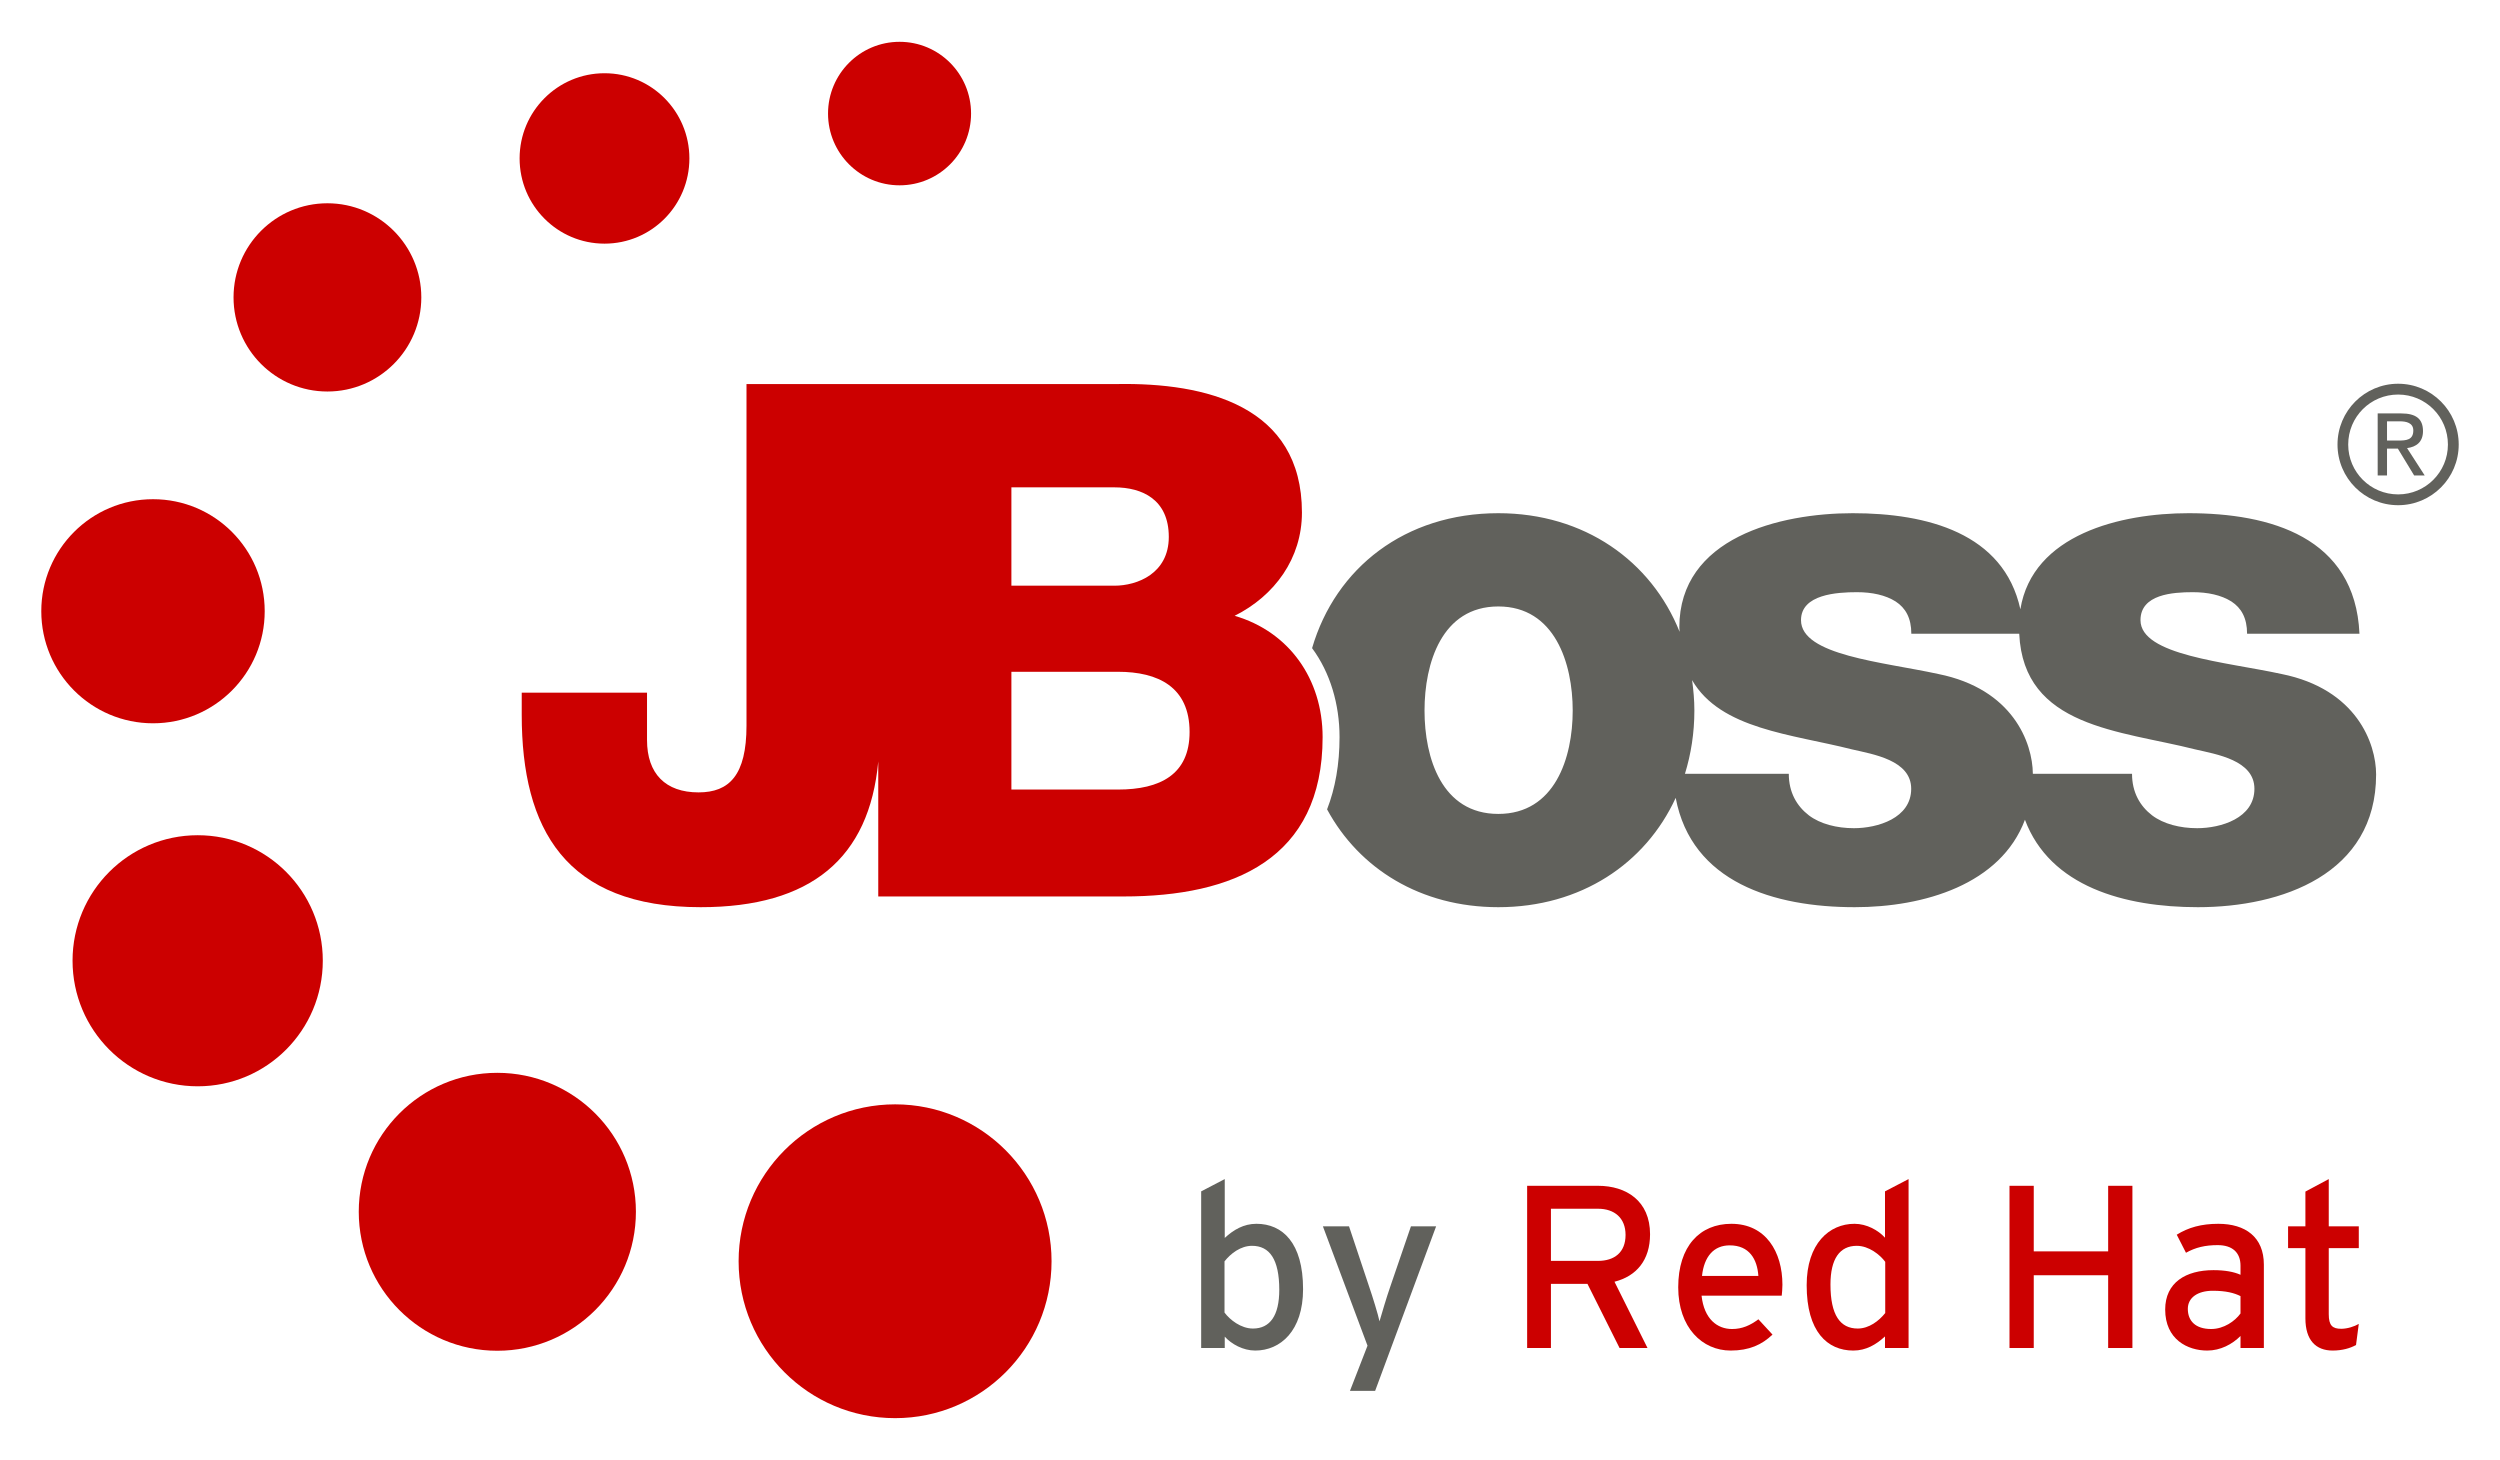
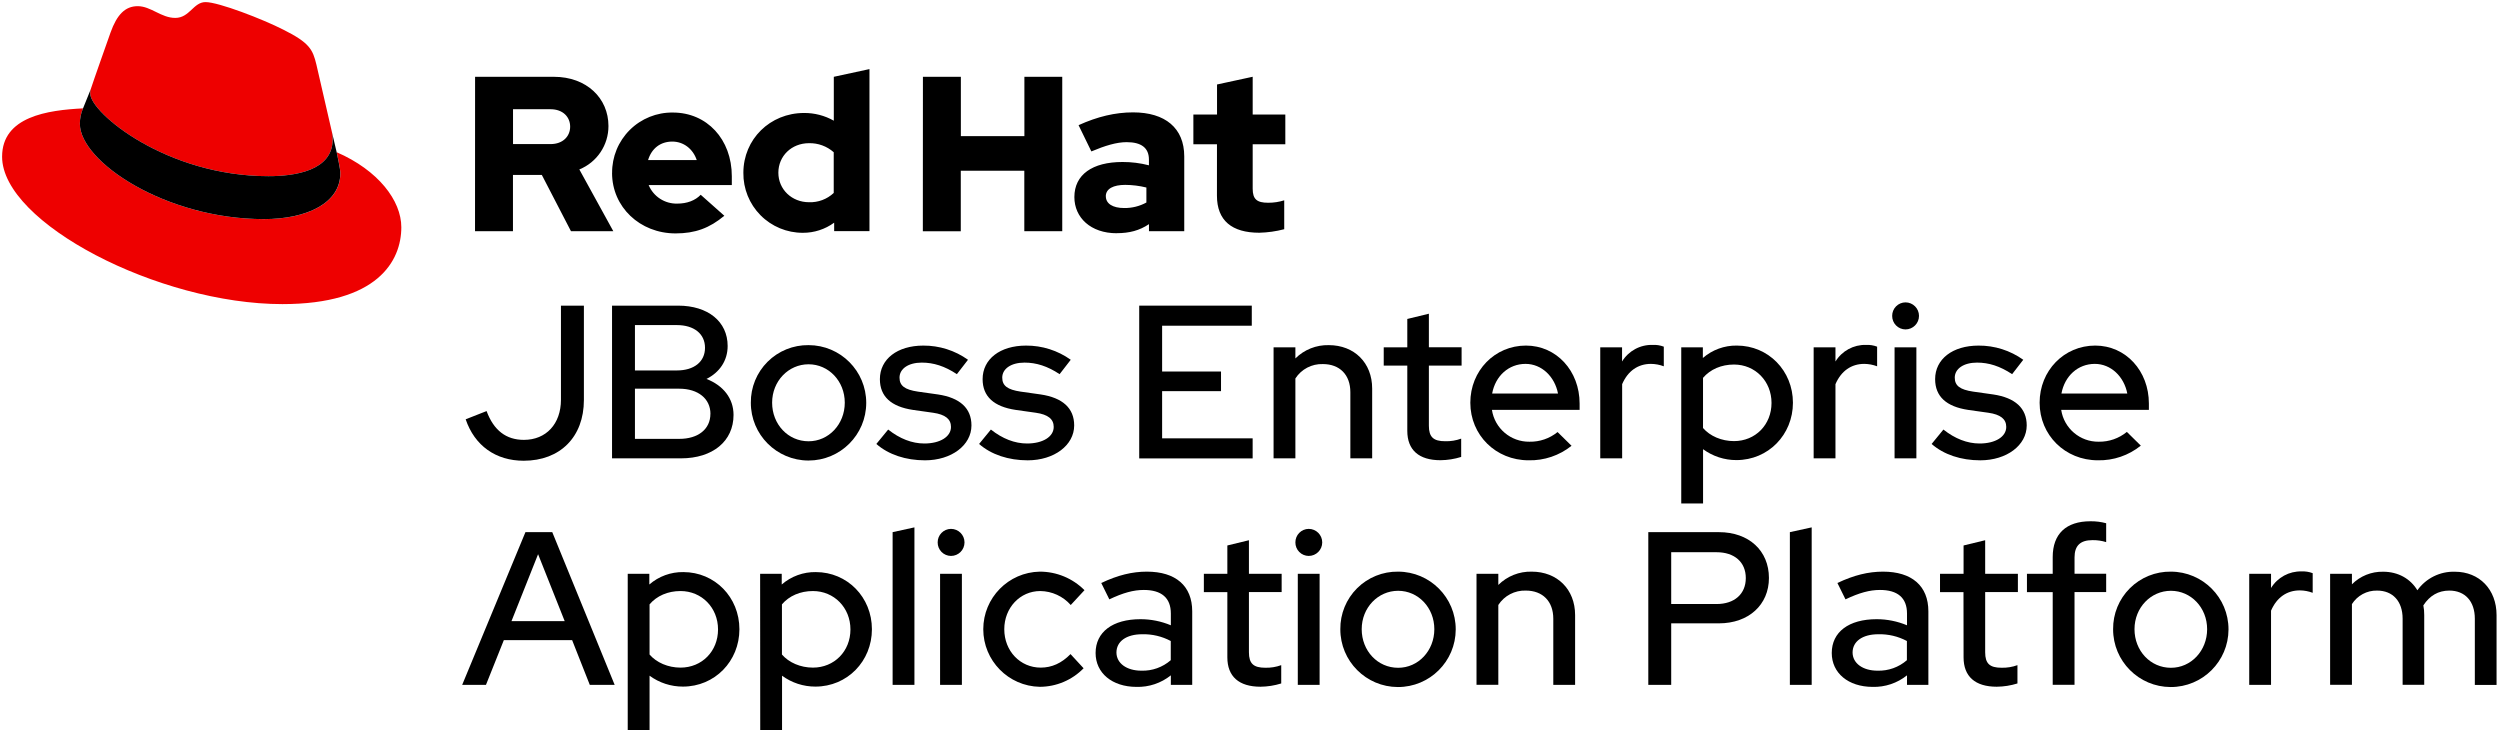
- <svg xmlns="http://www.w3.org/2000/svg" version="1.0" width="1024" height="598" viewBox="-5.649 -5.649 342.033 199.599" id="svg3076">
-   <defs id="defs3078" />
-   <path d="M 215.233,169.638 L 219.752,178.705 L 215.928,178.705 L 211.534,169.925 L 206.539,169.925 L 206.539,178.705 L 203.284,178.705 L 203.284,156.513 L 212.988,156.513 C 216.846,156.513 220.101,158.574 220.101,163.14 C 220.101,166.689 218.236,168.878 215.233,169.638 z M 212.988,159.651 L 206.539,159.651 L 206.539,166.785 L 212.988,166.785 C 215.201,166.785 216.749,165.644 216.749,163.234 C 216.749,160.919 215.233,159.651 212.988,159.651 z" id="path2565" style="fill:#cc0000;fill-opacity:1;fill-rule:nonzero;stroke:none" />
-   <path d="M 238.115,171.542 L 227.146,171.542 C 227.494,174.743 229.296,176.107 231.32,176.107 C 232.71,176.107 233.817,175.601 234.923,174.776 L 236.852,176.867 C 235.399,178.262 233.66,179.054 231.13,179.054 C 227.243,179.054 223.954,175.916 223.954,170.4 C 223.954,164.756 226.927,161.712 231.223,161.712 C 235.933,161.712 238.21,165.548 238.21,170.051 C 238.21,170.651 238.148,171.193 238.115,171.542 z M 231.002,164.661 C 228.82,164.661 227.493,166.182 227.207,168.846 L 234.92,168.846 C 234.764,166.563 233.69,164.661 231.002,164.661 z" id="path2575" style="fill:#cc0000;fill-opacity:1;fill-rule:nonzero;stroke:none" />
-   <path d="M 252.243,178.705 L 252.243,177.121 C 251.041,178.231 249.651,179.054 247.912,179.054 C 244.34,179.054 241.527,176.456 241.527,170.114 C 241.527,164.407 244.625,161.712 248.07,161.712 C 249.746,161.712 251.327,162.6 252.244,163.614 L 252.244,157.273 L 255.469,155.593 L 255.469,178.705 L 252.243,178.705 z M 252.275,166.913 C 251.548,165.929 250.03,164.724 248.386,164.724 C 246.048,164.724 244.783,166.5 244.783,170.019 C 244.783,174.203 246.111,176.041 248.514,176.041 C 250.062,176.041 251.422,174.994 252.275,173.919 L 252.275,166.913 z" id="path2585" style="fill:#cc0000;fill-opacity:1;fill-rule:nonzero;stroke:none" />
-   <path d="M 282.775,178.705 L 282.775,168.75 L 272.595,168.75 L 272.595,178.705 L 269.277,178.705 L 269.277,156.513 L 272.595,156.513 L 272.595,165.484 L 282.775,165.484 L 282.775,156.513 L 286.093,156.513 L 286.093,178.705 L 282.775,178.705 z" id="path2595" style="fill:#cc0000;fill-opacity:1;fill-rule:nonzero;stroke:none" />
-   <path d="M 300.882,178.705 L 300.882,177.058 C 299.745,178.199 298.132,179.054 296.331,179.054 C 293.643,179.054 290.577,177.534 290.577,173.443 C 290.577,169.734 293.422,168.053 297.184,168.053 C 298.734,168.053 299.966,168.275 300.882,168.687 L 300.882,167.45 C 300.882,165.643 299.776,164.629 297.753,164.629 C 296.047,164.629 294.718,164.946 293.422,165.675 L 292.158,163.203 C 293.739,162.22 295.51,161.712 297.848,161.712 C 301.547,161.712 304.077,163.519 304.077,167.293 L 304.077,178.705 L 300.882,178.705 L 300.882,178.705 z M 300.882,171.605 C 299.998,171.161 298.86,170.874 297.089,170.874 C 295.003,170.874 293.674,171.825 293.674,173.348 C 293.674,174.994 294.718,176.106 296.866,176.106 C 298.606,176.106 300.123,175.028 300.881,173.982 L 300.881,171.605 L 300.882,171.605 z" id="path2605" style="fill:#cc0000;fill-opacity:1;fill-rule:nonzero;stroke:none" />
-   <path d="M 316.686,178.293 C 315.894,178.737 314.789,179.053 313.492,179.053 C 311.184,179.053 309.761,177.628 309.761,174.647 L 309.761,165.041 L 307.39,165.041 L 307.39,162.06 L 309.761,162.06 L 309.761,157.304 L 312.955,155.593 L 312.955,162.06 L 317.065,162.06 L 317.065,165.041 L 312.955,165.041 L 312.955,174.077 C 312.955,175.63 313.46,176.075 314.661,176.075 C 315.515,176.075 316.463,175.758 317.063,175.408 L 316.686,178.293 z" id="path2615" style="fill:#cc0000;fill-opacity:1;fill-rule:nonzero;stroke:none" />
-   <path d="M 163.265,78.531 C 168.744,75.781 172.473,70.68 172.473,64.401 C 172.473,49.766 159.254,46.617 147.205,46.823 L 114.693,46.823 L 114.508,46.823 L 96.482,46.823 L 96.482,93.553 C 96.482,100.338 94.123,102.689 89.923,102.689 C 85.41,102.689 82.872,100.143 82.872,95.52 L 82.872,89.048 L 65.73,89.048 L 65.73,92.078 C 65.73,107.706 71.703,118.395 90.21,118.395 C 105.306,118.395 113.288,111.691 114.508,98.452 L 114.508,116.927 L 148.083,116.927 C 163.062,116.927 175.302,111.825 175.302,95.132 C 175.302,87.182 170.712,80.701 163.265,78.531 z M 132.723,60.955 L 146.813,60.955 C 150.638,60.955 154.258,62.636 154.258,67.735 C 154.258,72.741 149.952,74.411 146.813,74.411 L 132.723,74.411 L 132.723,60.955 z M 147.305,102.301 L 132.723,102.301 L 132.723,86.188 L 147.305,86.188 C 152.793,86.188 157.102,88.258 157.102,94.43 C 157.102,100.232 153.086,102.301 147.305,102.301 z" id="path2625" style="fill:#cc0000;fill-opacity:1;fill-rule:nonzero;stroke:none" />
-   <path d="M 138.217,166.834 C 138.217,154.991 128.634,145.369 116.819,145.369 C 104.981,145.369 95.403,154.991 95.403,166.834 C 95.403,178.699 104.981,188.301 116.819,188.301 C 128.634,188.301 138.217,178.699 138.217,166.834 z" id="path2635" style="fill:#cc0000;fill-opacity:1;fill-rule:nonzero;stroke:none" />
-   <path d="M 81.352,160.062 C 81.352,149.569 72.861,141.056 62.389,141.056 C 51.919,141.056 43.434,149.567 43.434,160.062 C 43.434,170.565 51.917,179.081 62.389,179.081 C 72.861,179.081 81.352,170.565 81.352,160.062 z" id="path2645" style="fill:#cc0000;fill-opacity:1;fill-rule:nonzero;stroke:none" />
-   <path d="M 38.514,125.712 C 38.514,116.236 30.866,108.549 21.403,108.549 C 11.938,108.549 4.277,116.236 4.277,125.712 C 4.277,135.214 11.938,142.9 21.403,142.9 C 30.864,142.9 38.514,135.214 38.514,125.712 z" id="path2655" style="fill:#cc0000;fill-opacity:1;fill-rule:nonzero;stroke:none" />
-   <path d="M 30.566,77.9 C 30.566,69.426 23.73,62.577 15.289,62.577 C 6.85,62.577 0,69.425 0,77.9 C 0,86.365 6.85,93.236 15.289,93.236 C 23.73,93.236 30.566,86.364 30.566,77.9 z" id="path2665" style="fill:#cc0000;fill-opacity:1;fill-rule:nonzero;stroke:none" />
-   <path d="M 51.992,34.966 C 51.992,27.857 46.228,22.09 39.145,22.09 C 32.056,22.09 26.302,27.857 26.302,34.966 C 26.302,42.081 32.056,47.844 39.145,47.844 C 46.228,47.844 51.992,42.081 51.992,34.966 z" id="path2675" style="fill:#cc0000;fill-opacity:1;fill-rule:nonzero;stroke:none" />
-   <path d="M 88.669,15.951 C 88.669,9.518 83.475,4.299 77.059,4.299 C 70.644,4.299 65.44,9.518 65.44,15.951 C 65.44,22.395 70.646,27.614 77.059,27.614 C 83.476,27.614 88.669,22.395 88.669,15.951 z" id="path2685" style="fill:#cc0000;fill-opacity:1;fill-rule:nonzero;stroke:none" />
-   <path d="M 127.205,9.815 C 127.205,4.394 122.833,0 117.423,0 C 112.028,0 107.637,4.394 107.637,9.815 C 107.637,15.241 112.028,19.634 117.423,19.634 C 122.833,19.634 127.205,15.241 127.205,9.815 z" id="path2695" style="fill:#cc0000;fill-opacity:1;fill-rule:nonzero;stroke:none" />
-   <path d="M 306.505,86.493 C 298.87,84.828 287.198,83.947 287.198,79.125 C 287.198,75.585 291.616,75.298 294.349,75.298 C 296.404,75.298 298.253,75.695 299.639,76.571 C 300.996,77.457 301.781,78.833 301.781,80.981 L 317.157,80.981 C 316.566,67.736 304.911,64.492 293.771,64.492 C 284.49,64.492 272.432,67.388 270.764,77.636 C 268.485,67.199 257.959,64.492 247.832,64.492 C 237.842,64.492 224.106,67.835 224.106,80.107 C 224.106,80.324 224.138,80.509 224.143,80.72 C 220.268,71.03 211.114,64.492 199.339,64.492 C 186.603,64.492 177.081,71.952 173.861,82.955 C 176.323,86.276 177.618,90.608 177.618,95.132 C 177.618,98.846 177.029,102.133 175.913,105.011 C 180.291,113.127 188.716,118.395 199.339,118.395 C 210.624,118.395 219.478,112.436 223.609,103.437 C 225.779,114.994 237.055,118.395 248.096,118.395 C 257.591,118.395 268.077,115.275 271.39,106.433 C 274.82,115.589 285.033,118.395 295.055,118.395 C 306.507,118.395 319.434,113.884 319.434,100.232 C 319.433,96.012 316.778,88.561 306.505,86.493 z M 199.339,105.634 C 191.597,105.634 189.244,97.985 189.244,91.495 C 189.244,85.023 191.597,77.251 199.339,77.251 C 207.072,77.251 209.518,85.025 209.518,91.495 C 209.516,97.987 207.072,105.634 199.339,105.634 z M 247.998,107.587 C 245.653,107.587 243.394,107.015 241.826,105.83 C 240.172,104.554 239.082,102.689 239.082,100.143 L 224.875,100.143 C 225.705,97.447 226.164,94.55 226.164,91.495 C 226.164,90.07 226.036,88.688 225.851,87.33 C 229.744,94.064 239.516,94.719 247.708,96.8 C 250.633,97.479 255.828,98.278 255.828,102.195 C 255.828,106.227 251.216,107.587 247.998,107.587 z M 294.956,107.587 C 292.612,107.587 290.355,107.015 288.785,105.83 C 287.131,104.554 286.041,102.689 286.041,100.143 L 272.472,100.143 C 272.437,95.909 269.751,88.548 259.546,86.493 C 251.913,84.828 240.752,83.947 240.752,79.125 C 240.752,75.585 245.679,75.298 248.413,75.298 C 250.469,75.298 252.317,75.695 253.702,76.571 C 255.06,77.457 255.845,78.833 255.845,80.981 L 270.608,80.981 C 271.2,93.839 284.417,94.198 294.666,96.802 C 297.592,97.48 302.785,98.279 302.785,102.196 C 302.787,106.227 298.174,107.587 294.956,107.587 z" id="path2705" style="fill:#61615c;fill-opacity:1;fill-rule:nonzero;stroke:none" />
-   <path d="M 320.927,55.653 L 322.408,55.653 L 324.636,59.325 L 326.08,59.325 L 323.67,55.585 C 324.908,55.428 325.849,54.77 325.849,53.263 C 325.849,51.571 324.87,50.842 322.875,50.842 L 319.649,50.842 L 319.649,59.325 L 320.927,59.325 L 320.927,55.653 z M 320.927,54.554 L 320.927,51.921 L 322.681,51.921 C 323.551,51.921 324.523,52.124 324.523,53.175 C 324.523,54.479 323.551,54.554 322.468,54.554 L 320.927,54.554 z" id="path2715" style="fill:#61615c;fill-opacity:1;fill-rule:nonzero;stroke:none" />
-   <path d="M 330.735,55.099 C 330.735,59.685 327.021,63.398 322.45,63.398 C 317.867,63.398 314.153,59.685 314.153,55.099 C 314.153,50.502 317.867,46.78 322.45,46.78 C 327.021,46.782 330.735,50.502 330.735,55.099 z M 322.448,48.259 C 318.667,48.259 315.616,51.31 315.616,55.099 C 315.616,58.871 318.667,61.92 322.448,61.92 C 326.208,61.92 329.259,58.871 329.259,55.099 C 329.26,51.31 326.208,48.259 322.448,48.259 z" id="path2725" style="fill:#61615c;fill-opacity:1;fill-rule:nonzero;stroke:none" />
-   <path d="M 166.086,179.053 C 164.41,179.053 162.829,178.166 161.913,177.152 L 161.913,178.705 L 158.687,178.705 L 158.687,157.273 L 161.913,155.593 L 161.913,163.645 C 163.113,162.534 164.503,161.711 166.244,161.711 C 169.815,161.711 172.628,164.31 172.628,170.651 C 172.628,176.359 169.531,179.053 166.086,179.053 z M 165.642,164.724 C 164.092,164.724 162.733,165.771 161.881,166.85 L 161.881,173.855 C 162.608,174.839 164.124,176.042 165.768,176.042 C 168.107,176.042 169.373,174.269 169.373,170.75 C 169.373,166.563 168.045,164.724 165.642,164.724 z" id="path2735" style="fill:#61615c;fill-opacity:1;fill-rule:nonzero;stroke:none" />
-   <path d="M 182.487,184.57 L 179.042,184.57 L 181.444,178.388 L 175.342,162.06 L 178.915,162.06 L 181.633,170.209 C 182.138,171.667 182.897,174.14 183.086,175.057 C 183.371,174.076 184.067,171.698 184.571,170.272 L 187.386,162.06 L 190.831,162.06 L 182.487,184.57 z" id="path2745" style="fill:#61615c;fill-opacity:1;fill-rule:nonzero;stroke:none" />
+ <svg xmlns="http://www.w3.org/2000/svg" id="Layer_1" data-name="Layer 1" viewBox="0 0 1192 350">
+   <defs>
+     <style>.cls-1{fill:#e00;}</style>
+   </defs>
+   <path d="M249.7,219.68c-13.32,0-23.4-7.18-27.67-19.76L232,196c3.43,9.25,9.36,13.73,17.78,13.73,10.61,0,17.68-7.6,17.68-19.14V145.73H278.4v45C278.4,208.34,267.07,219.68,249.7,219.68Z" />
+   <path d="M323.33,145.73c14.25,0,23.61,7.6,23.61,19.24,0,7-3.85,12.59-10.09,15.71,8,3.12,12.9,9.26,12.9,17.16,0,12.48-9.88,20.7-25.07,20.7H291.82V145.73ZM302.74,155v21.63h20c8.21,0,13.41-4.16,13.41-10.81S330.92,155,322.71,155Zm36,42.33c0-7.18-5.82-12-14.87-12H302.74v23.92h21.11C332.9,209.28,338.72,204.6,338.72,197.32Z" />
+   <path d="M385.52,164.56A27.51,27.51,0,1,1,358,192,27.17,27.17,0,0,1,385.52,164.56ZM402.79,192c0-10.3-7.7-18.31-17.27-18.31s-17.37,8-17.37,18.31,7.59,18.4,17.37,18.4C395.09,210.42,402.79,202.31,402.79,192Z" />
+   <path d="M423.48,204.81c5.51,4.37,11.34,6.65,17.26,6.65,7.49,0,12.69-3.22,12.69-7.9,0-3.74-2.7-5.93-8.53-6.76l-9.56-1.35c-10.51-1.56-15.81-6.45-15.81-14.67,0-9.57,8.32-16,20.69-16a36.26,36.26,0,0,1,21.32,6.76l-5.3,6.86c-5.82-3.85-11.13-5.51-16.74-5.51-6.35,0-10.61,2.91-10.61,7.17,0,3.85,2.49,5.73,8.73,6.66l9.57,1.35c10.51,1.56,16,6.56,16,14.77,0,9.47-9.57,16.64-22.15,16.64-9.16,0-17.37-2.7-23.2-7.8Z" />
+   <path d="M472.46,204.81c5.51,4.37,11.34,6.65,17.27,6.65,7.48,0,12.68-3.22,12.68-7.9,0-3.74-2.7-5.93-8.52-6.76l-9.57-1.35c-10.51-1.56-15.81-6.45-15.81-14.67,0-9.57,8.32-16,20.7-16a36.28,36.28,0,0,1,21.32,6.76l-5.31,6.86c-5.82-3.85-11.13-5.51-16.74-5.51-6.35,0-10.61,2.91-10.61,7.17,0,3.85,2.5,5.73,8.74,6.66l9.56,1.35c10.51,1.56,16,6.56,16,14.77,0,9.47-9.57,16.64-22.15,16.64-9.15,0-17.37-2.7-23.19-7.8Z" />
+   <path d="M543.18,145.73h53.67v9.57H554.1v21.84h28.08v9.36H554.1V209h43.16v9.57H543.18Z" />
+   <path d="M607.24,165.6h10.4v5.3a21.8,21.8,0,0,1,15.92-6.34c12.17,0,20.69,8.42,20.69,20.69v33.29h-10.4V187c0-8.32-5.09-13.41-13.1-13.41a15,15,0,0,0-13.11,6.86v38.07h-10.4Z" />
+   <path d="M671,174.33H659.76V165.6H671V152.08l10.29-2.5v16h15.6v8.73h-15.6V203c0,5.41,2.19,7.38,7.8,7.38a20.57,20.57,0,0,0,7.6-1.24v8.73a34.33,34.33,0,0,1-9.89,1.56c-10.29,0-15.8-4.89-15.8-14Z" />
+   <path d="M728.82,219.47c-15.6,0-27.77-12-27.77-27.45,0-15.29,11.65-27.25,26.52-27.25,14.56,0,25.59,12.06,25.59,27.66v3H711.35a17.85,17.85,0,0,0,17.89,15.18A20.57,20.57,0,0,0,742.65,206l6.66,6.55A31.54,31.54,0,0,1,728.82,219.47Zm-17.37-31.82h31.41c-1.56-8.11-7.8-14.15-15.49-14.15C719.36,173.5,713,179.22,711.45,187.65Z" />
+   <path d="M763,165.6h10.4v6.76A16.56,16.56,0,0,1,788,164.45a13.07,13.07,0,0,1,5.3.84v9.36a17.71,17.71,0,0,0-6.13-1.15c-6.14,0-11,3.33-13.73,9.67v35.37H763Z" />
+   <path d="M801.62,165.6h10.3v5.09a24.16,24.16,0,0,1,16.22-5.92c15,0,26.73,12,26.73,27.25s-11.75,27.35-26.94,27.35a26.72,26.72,0,0,1-15.91-5.2v25.89h-10.4ZM812,180.16v23.92c3.33,3.85,8.84,6.24,14.77,6.24,10.19,0,17.89-7.8,17.89-18.2s-7.8-18.31-17.89-18.31C820.76,173.81,815.45,176.1,812,180.16Z" />
+   <path d="M864.75,165.6h10.4v6.76a16.56,16.56,0,0,1,14.56-7.91,13.07,13.07,0,0,1,5.3.84v9.36a17.71,17.71,0,0,0-6.13-1.15c-6.14,0-11,3.33-13.73,9.67v35.37h-10.4Z" />
+   <path d="M902.19,150.62a6.39,6.39,0,0,1,6.34-6.45,6.45,6.45,0,1,1,0,12.9A6.39,6.39,0,0,1,902.19,150.62Zm11.54,67.92h-10.4V165.6h10.4Z" />
+   <path d="M926.62,204.81c5.52,4.37,11.34,6.65,17.27,6.65,7.49,0,12.69-3.22,12.69-7.9,0-3.74-2.71-5.93-8.53-6.76l-9.57-1.35c-10.5-1.56-15.81-6.45-15.81-14.67,0-9.57,8.32-16,20.7-16a36.28,36.28,0,0,1,21.32,6.76l-5.31,6.86c-5.82-3.85-11.12-5.51-16.74-5.51-6.34,0-10.61,2.91-10.61,7.17,0,3.85,2.5,5.73,8.74,6.66l9.57,1.35c10.5,1.56,16,6.56,16,14.77,0,9.47-9.56,16.64-22.15,16.64-9.15,0-17.37-2.7-23.19-7.8Z" />
+   <path d="M1000.26,219.47c-15.61,0-27.77-12-27.77-27.45,0-15.29,11.64-27.25,26.52-27.25,14.56,0,25.58,12.06,25.58,27.66v3H982.78a17.86,17.86,0,0,0,17.89,15.18,20.62,20.62,0,0,0,13.42-4.68l6.65,6.55A31.52,31.52,0,0,1,1000.26,219.47Zm-17.37-31.82h31.41c-1.56-8.11-7.8-14.15-15.5-14.15C990.79,173.5,984.45,179.22,982.89,187.65Z" />
+   <path d="M250.53,253.73h12.79l29.75,72.81H281.21l-8.42-21.33H240.23l-8.52,21.33H220.37Zm18.72,42.44-12.69-31.93-12.69,31.93Z" />
+   <path d="M299.3,273.6h10.3v5.09a24.19,24.19,0,0,1,16.23-5.92c15,0,26.72,12,26.72,27.25s-11.75,27.35-26.93,27.35a26.7,26.7,0,0,1-15.91-5.2v25.89H299.3Zm10.41,14.56v23.92c3.32,3.85,8.83,6.24,14.76,6.24,10.2,0,17.89-7.8,17.89-18.2s-7.8-18.31-17.89-18.31C318.44,281.81,313.14,284.1,309.71,288.16Z" />
+   <path d="M362.43,273.6h10.3v5.09A24.18,24.18,0,0,1,389,272.77c15,0,26.73,12,26.73,27.25s-11.75,27.35-26.94,27.35a26.72,26.72,0,0,1-15.91-5.2v25.89h-10.4Zm10.4,14.56v23.92c3.33,3.85,8.84,6.24,14.77,6.24,10.19,0,17.89-7.8,17.89-18.2s-7.8-18.31-17.89-18.31C381.57,281.81,376.26,284.1,372.83,288.16Z" />
+   <path d="M436,326.54h-10.4V253.73l10.4-2.28Z" />
+   <path d="M447.08,258.62a6.4,6.4,0,0,1,6.35-6.45,6.45,6.45,0,0,1,0,12.9A6.39,6.39,0,0,1,447.08,258.62Zm11.55,67.92h-10.4V273.6h10.4Z" />
+   <path d="M510.42,311.87l6.24,6.76a29.25,29.25,0,0,1-20.9,8.84,27.46,27.46,0,0,1,0-54.91,30,30,0,0,1,21.32,8.84l-6.55,7.07A19.7,19.7,0,0,0,496,281.81c-9.67,0-17.16,8-17.16,18.21,0,10.4,7.6,18.3,17.37,18.3C501.48,318.32,506.16,316.24,510.42,311.87Z" />
+   <path d="M522.38,311.35c0-10,8.11-16.12,21.42-16.12a37.41,37.41,0,0,1,14.46,2.91v-5.61c0-7.49-4.47-11.24-12.9-11.24-4.88,0-9.88,1.36-16.43,4.48l-3.85-7.8c7.91-3.75,14.77-5.41,21.74-5.41,13.73,0,21.63,6.76,21.63,18.93v35.05H558.26V322a25.12,25.12,0,0,1-16.43,5.51C530.28,327.47,522.38,320.92,522.38,311.35Zm21.84,8.43a20.34,20.34,0,0,0,14-5v-9.15a27.51,27.51,0,0,0-13.62-3.22c-7.6,0-12.28,3.43-12.28,8.73C532.36,316.24,537.15,319.78,544.22,319.78Z" />
+   <path d="M585.2,282.33H574V273.6H585.2V260.08l10.29-2.5v16h15.6v8.73h-15.6V311c0,5.41,2.19,7.38,7.8,7.38a20.57,20.57,0,0,0,7.6-1.24v8.73a34.37,34.37,0,0,1-9.88,1.56c-10.3,0-15.81-4.89-15.81-14Z" />
+   <path d="M617.64,258.62a6.4,6.4,0,0,1,6.35-6.45,6.45,6.45,0,1,1,0,12.9A6.39,6.39,0,0,1,617.64,258.62Zm11.55,67.92h-10.4V273.6h10.4Z" />
+   <path d="M666.63,272.56A27.51,27.51,0,1,1,639.07,300,27.16,27.16,0,0,1,666.63,272.56ZM683.89,300c0-10.3-7.69-18.31-17.26-18.31s-17.37,8-17.37,18.31,7.59,18.4,17.37,18.4C676.2,318.42,683.89,310.31,683.89,300Z" />
+   <path d="M704,273.6h10.4v5.3a21.8,21.8,0,0,1,15.92-6.34c12.16,0,20.69,8.42,20.69,20.69v33.29h-10.4V295c0-8.32-5.09-13.41-13.1-13.41a15,15,0,0,0-13.11,6.86v38.07H704Z" />
+   <path d="M785.91,253.73h33.7c14.25,0,23.82,8.84,23.82,21.84,0,12.8-9.68,21.64-23.82,21.64H796.83v29.33H785.91Zm10.92,9.57V288h21.64c8.52,0,13.93-4.78,13.93-12.38S827,263.3,818.47,263.3Z" />
+   <path d="M863.81,326.54h-10.4V253.73l10.4-2.28Z" />
+   <path d="M873.38,311.35c0-10,8.11-16.12,21.42-16.12a37.45,37.45,0,0,1,14.46,2.91v-5.61c0-7.49-4.48-11.24-12.9-11.24-4.89,0-9.88,1.36-16.43,4.48l-3.85-7.8c7.9-3.75,14.77-5.41,21.74-5.41,13.72,0,21.63,6.76,21.63,18.93v35.05H909.26V322a25.15,25.15,0,0,1-16.44,5.51C881.28,327.47,873.38,320.92,873.38,311.35Zm21.83,8.43a20.38,20.38,0,0,0,14-5v-9.15a27.55,27.55,0,0,0-13.63-3.22c-7.59,0-12.27,3.43-12.27,8.73C883.36,316.24,888.14,319.78,895.21,319.78Z" />
+   <path d="M936.19,282.33H925V273.6h11.23V260.08l10.3-2.5v16h15.6v8.73h-15.6V311c0,5.41,2.18,7.38,7.8,7.38a20.55,20.55,0,0,0,7.59-1.24v8.73a34.32,34.32,0,0,1-9.88,1.56c-10.3,0-15.81-4.89-15.81-14Z" />
+   <path d="M978.73,273.6v-8c0-11,6.34-17.06,18-17.06a27.49,27.49,0,0,1,7.49.94v9a20.79,20.79,0,0,0-6.56-.94c-5.72,0-8.52,2.6-8.52,8.22v7.8h15.08v8.73H989.13v44.21h-10.4V282.33H966.45V273.6Z" />
+   <path d="M1035.09,272.56A27.51,27.51,0,1,1,1007.53,300,27.17,27.17,0,0,1,1035.09,272.56ZM1052.36,300c0-10.3-7.7-18.31-17.27-18.31s-17.36,8-17.36,18.31,7.59,18.4,17.36,18.4C1044.66,318.42,1052.36,310.31,1052.36,300Z" />
+   <path d="M1072.43,273.6h10.4v6.76a16.56,16.56,0,0,1,14.56-7.91,13.07,13.07,0,0,1,5.3.84v9.36a17.71,17.71,0,0,0-6.13-1.15c-6.14,0-11,3.33-13.73,9.67v35.37h-10.4Z" />
+   <path d="M1111,273.6h10.4v5a20.35,20.35,0,0,1,14.88-6c7.17,0,13,3.33,16.32,8.84a21.2,21.2,0,0,1,17.89-8.84c11.65,0,19.87,8.42,19.87,20.69v33.29H1180V295c0-8.32-4.68-13.41-12.17-13.41-5.2,0-9.36,2.39-12.38,7.07a22.14,22.14,0,0,1,.42,4.57v33.29h-10.3V295c0-8.32-4.68-13.41-12.17-13.41a13.87,13.87,0,0,0-12,6.44v38.49H1111Z" />
+   <path class="cls-1" d="M128,84c12.51,0,30.61-2.58,30.61-17.46a14,14,0,0,0-.31-3.42l-7.45-32.36c-1.72-7.12-3.23-10.35-15.73-16.6C125.39,9.19,104.26,1,98,1c-5.82,0-7.55,7.54-14.45,7.54-6.68,0-11.64-5.6-17.89-5.6-6,0-9.91,4.09-12.93,12.5,0,0-8.41,23.72-9.49,27.16A6.43,6.43,0,0,0,43,44.54C43,53.76,79.33,84,128,84m32.55-11.42c1.73,8.19,1.73,9.05,1.73,10.13,0,14-15.74,21.77-36.43,21.77C79,104.47,38.08,77.1,38.08,59a18.45,18.45,0,0,1,1.51-7.33C22.77,52.52,1,55.54,1,74.72,1,106.2,75.59,145,134.65,145c45.28,0,56.7-20.48,56.7-36.65,0-12.72-11-27.16-30.83-35.78" />
+   <path d="M160.52,72.57c1.73,8.19,1.73,9.05,1.73,10.13,0,14-15.74,21.77-36.43,21.77C79,104.47,38.08,77.1,38.08,59a18.45,18.45,0,0,1,1.51-7.33l3.66-9.06A6.43,6.43,0,0,0,43,44.54C43,53.76,79.33,84,128,84c12.51,0,30.61-2.58,30.61-17.46a14,14,0,0,0-.31-3.42Z" />
+   <path d="M580.24,93.3c0,11.89,7.15,17.67,20.19,17.67a52.11,52.11,0,0,0,11.89-1.68V95.51a24.84,24.84,0,0,1-7.68,1.16c-5.37,0-7.36-1.68-7.36-6.73V68.8h15.56V54.6H597.28v-18l-17,3.68V54.6H569V68.8h11.25Zm-53,.32c0-3.68,3.69-5.47,9.26-5.47a43.12,43.12,0,0,1,10.1,1.26v7.15A21.51,21.51,0,0,1,536,99.19c-5.46,0-8.73-2.1-8.73-5.57m5.2,17.56c6,0,10.84-1.26,15.36-4.31v3.37h16.82V74.58c0-13.56-9.14-21-24.39-21-8.52,0-16.94,2-26,6.1l6.1,12.52c6.52-2.74,12-4.42,16.83-4.42,7,0,10.62,2.73,10.62,8.31v2.73a49.53,49.53,0,0,0-12.62-1.58c-14.31,0-22.93,6-22.93,16.73,0,9.78,7.78,17.24,20.19,17.24m-92.44-.94h18.09V81.42h30.29v28.82h18.09V36.62H488.43V64.91H458.14V36.62H440.05ZM371.12,82.37c0-8,6.31-14.1,14.62-14.1a17.22,17.22,0,0,1,11.78,4.32V92a16.36,16.36,0,0,1-11.78,4.42c-8.2,0-14.62-6.1-14.62-14.09m26.61,27.87h16.83V32.94l-17,3.68V57.55a28.3,28.3,0,0,0-14.2-3.68c-16.19,0-28.92,12.51-28.92,28.5A28.25,28.25,0,0,0,382.8,111a25.12,25.12,0,0,0,14.93-4.83Zm-77.19-42.7c5.36,0,9.88,3.47,11.67,8.83H309c1.68-5.57,5.89-8.83,11.57-8.83M291.83,82.47c0,16.2,13.25,28.82,30.28,28.82,9.36,0,16.2-2.53,23.25-8.42l-11.26-10c-2.63,2.74-6.52,4.21-11.14,4.21a14.39,14.39,0,0,1-13.68-8.83h39.65V84.05c0-17.67-11.88-30.39-28.08-30.39a28.57,28.57,0,0,0-29,28.81M262.49,52.08c6,0,9.36,3.78,9.36,8.31s-3.37,8.31-9.36,8.31H244.61V52.08Zm-36,58.16h18.09V83.42h13.77l13.89,26.82h20.19l-16.2-29.45a22.27,22.27,0,0,0,13.88-20.72c0-13.25-10.41-23.45-26-23.45H226.52Z" />
</svg>
